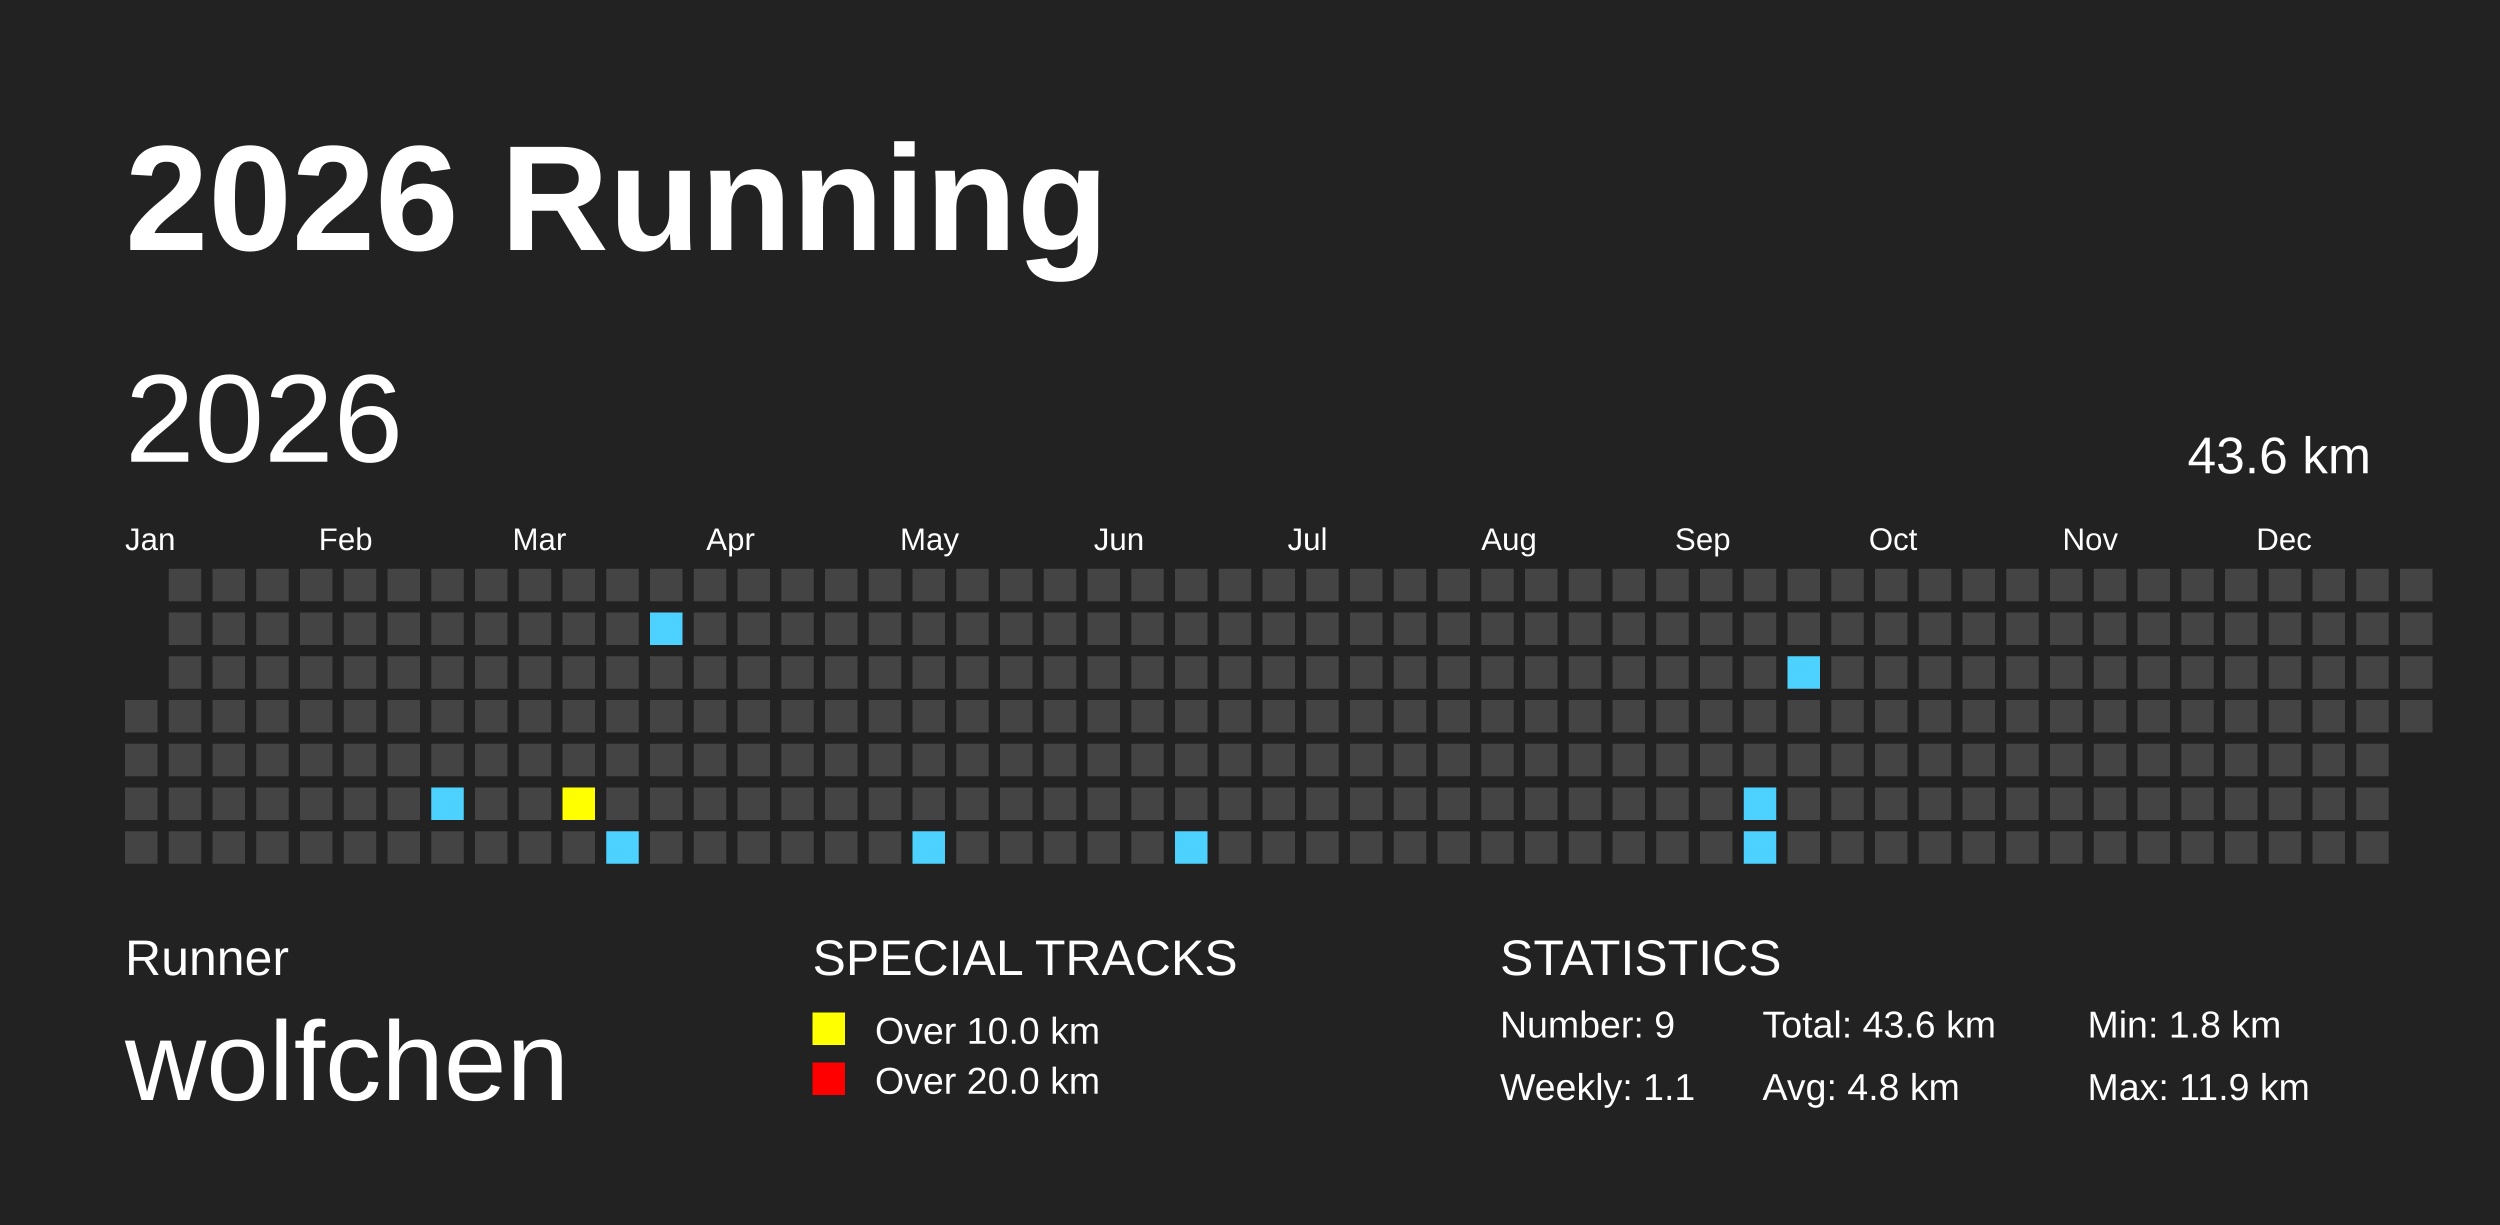
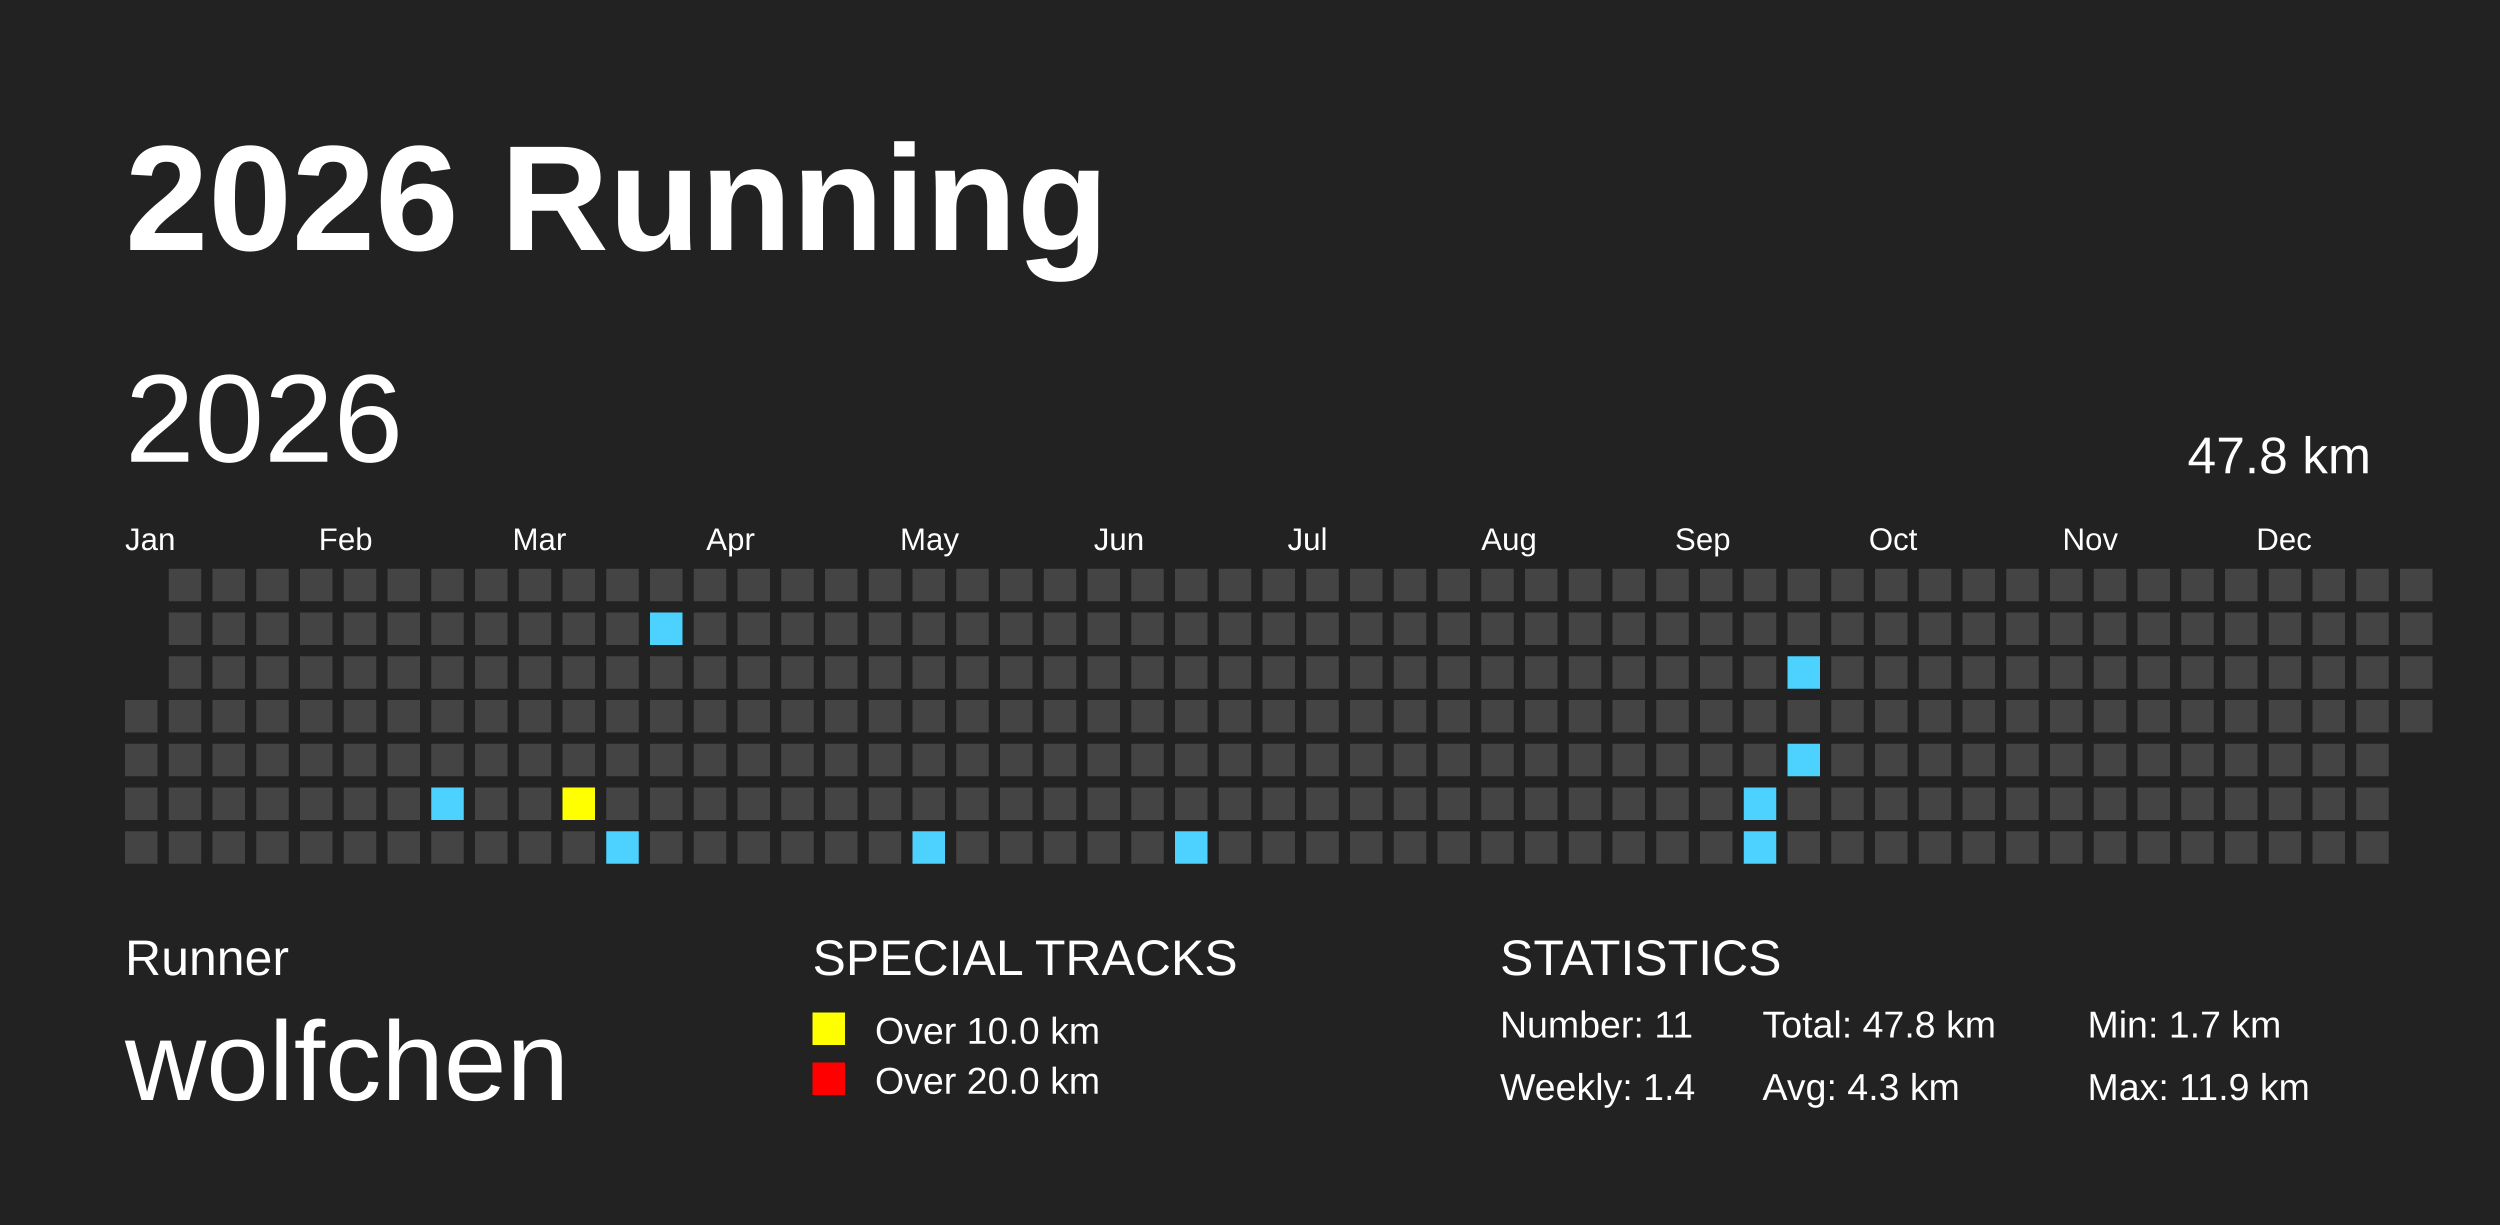
<svg xmlns="http://www.w3.org/2000/svg" baseProfile="full" height="98mm" version="1.1" viewBox="0,0,200,98" width="200mm">
  <defs />
  <rect fill="#222222" height="98" width="200" x="0" y="0" />
  <text fill="#FFFFFF" style="font-size:12px; font-family:Arial; font-weight:bold;" x="10" y="20">2026 Running</text>
  <text fill="#FFFFFF" style="font-size:4px; font-family:Arial" x="10" y="78">Runner</text>
  <text fill="#FFFFFF" style="font-size:9px; font-family:Arial" x="10" y="88">wolfchen</text>
  <text fill="#FFFFFF" style="font-size:4px; font-family:Arial" x="65" y="78">SPECIAL TRACKS</text>
  <rect fill="yellow" height="2.6" width="2.6" x="65" y="81" />
  <text fill="#FFFFFF" style="font-size:3px; font-family:Arial" x="70" y="83.5">Over 10.0 km</text>
  <rect fill="red" height="2.6" width="2.6" x="65" y="85" />
  <text fill="#FFFFFF" style="font-size:3px; font-family:Arial" x="70" y="87.5">Over 20.0 km</text>
  <text fill="#FFFFFF" style="font-size:4px; font-family:Arial" x="120" y="78">STATISTICS</text>
-   <text fill="#FFFFFF" style="font-size:3px; font-family:Arial" x="120" y="83">Number: 9</text>
-   <text fill="#FFFFFF" style="font-size:3px; font-family:Arial" x="120" y="88">Weekly: 1.1</text>
-   <text fill="#FFFFFF" style="font-size:3px; font-family:Arial" x="141" y="83">Total: 43.6 km</text>
-   <text fill="#FFFFFF" style="font-size:3px; font-family:Arial" x="141" y="88">Avg: 4.8 km</text>
-   <text fill="#FFFFFF" style="font-size:3px; font-family:Arial" x="167" y="83">Min: 1.8 km</text>
+   <text fill="#FFFFFF" style="font-size:3px; font-family:Arial" x="120" y="83">Number: 11</text>
+   <text fill="#FFFFFF" style="font-size:3px; font-family:Arial" x="120" y="88">Weekly: 1.4</text>
+   <text fill="#FFFFFF" style="font-size:3px; font-family:Arial" x="141" y="83">Total: 47.8 km</text>
+   <text fill="#FFFFFF" style="font-size:3px; font-family:Arial" x="141" y="88">Avg: 4.3 km</text>
+   <text fill="#FFFFFF" style="font-size:3px; font-family:Arial" x="167" y="83">Min: 1.7 km</text>
  <text fill="#FFFFFF" style="font-size:3px; font-family:Arial" x="167" y="88">Max: 11.9 km</text>
  <text dominant-baseline="hanging" fill="#FFFFFF" style="font-size:10.0px; font-family:Arial;" x="10" y="30">2026</text>
-   <text dominant-baseline="hanging" fill="#FFFFFF" style="font-size:4.125px; font-family:Arial;" x="175" y="35">43.6 km</text>
+   <text dominant-baseline="hanging" fill="#FFFFFF" style="font-size:4.125px; font-family:Arial;" x="175" y="35">47.8 km</text>
  <text fill="#FFFFFF" style="font-size:2.5px; font-family:Arial" x="10.0" y="44">Jan</text>
  <text fill="#FFFFFF" style="font-size:2.5px; font-family:Arial" x="25.5" y="44">Feb</text>
  <text fill="#FFFFFF" style="font-size:2.5px; font-family:Arial" x="41.0" y="44">Mar</text>
  <text fill="#FFFFFF" style="font-size:2.5px; font-family:Arial" x="56.5" y="44">Apr</text>
  <text fill="#FFFFFF" style="font-size:2.5px; font-family:Arial" x="72.0" y="44">May</text>
  <text fill="#FFFFFF" style="font-size:2.5px; font-family:Arial" x="87.5" y="44">Jun</text>
  <text fill="#FFFFFF" style="font-size:2.5px; font-family:Arial" x="103.0" y="44">Jul</text>
  <text fill="#FFFFFF" style="font-size:2.5px; font-family:Arial" x="118.5" y="44">Aug</text>
  <text fill="#FFFFFF" style="font-size:2.5px; font-family:Arial" x="134.0" y="44">Sep</text>
  <text fill="#FFFFFF" style="font-size:2.5px; font-family:Arial" x="149.5" y="44">Oct</text>
  <text fill="#FFFFFF" style="font-size:2.5px; font-family:Arial" x="165.0" y="44">Nov</text>
  <text fill="#FFFFFF" style="font-size:2.5px; font-family:Arial" x="180.5" y="44">Dec</text>
  <rect fill="#444444" height="2.6" width="2.6" x="10.0" y="56.0" />
  <rect fill="#444444" height="2.6" width="2.6" x="10.0" y="59.5" />
  <rect fill="#444444" height="2.6" width="2.6" x="10.0" y="63.0" />
  <rect fill="#444444" height="2.6" width="2.6" x="10.0" y="66.5" />
  <rect fill="#444444" height="2.6" width="2.6" x="13.5" y="45.5" />
  <rect fill="#444444" height="2.6" width="2.6" x="13.5" y="49.0" />
  <rect fill="#444444" height="2.6" width="2.6" x="13.5" y="52.5" />
  <rect fill="#444444" height="2.6" width="2.6" x="13.5" y="56.0" />
  <rect fill="#444444" height="2.6" width="2.6" x="13.5" y="59.5" />
  <rect fill="#444444" height="2.6" width="2.6" x="13.5" y="63.0" />
  <rect fill="#444444" height="2.6" width="2.6" x="13.5" y="66.5" />
  <rect fill="#444444" height="2.6" width="2.6" x="17.0" y="45.5" />
  <rect fill="#444444" height="2.6" width="2.6" x="17.0" y="49.0" />
  <rect fill="#444444" height="2.6" width="2.6" x="17.0" y="52.5" />
  <rect fill="#444444" height="2.6" width="2.6" x="17.0" y="56.0" />
  <rect fill="#444444" height="2.6" width="2.6" x="17.0" y="59.5" />
  <rect fill="#444444" height="2.6" width="2.6" x="17.0" y="63.0" />
  <rect fill="#444444" height="2.6" width="2.6" x="17.0" y="66.5" />
  <rect fill="#444444" height="2.6" width="2.6" x="20.5" y="45.5" />
  <rect fill="#444444" height="2.6" width="2.6" x="20.5" y="49.0" />
  <rect fill="#444444" height="2.6" width="2.6" x="20.5" y="52.5" />
  <rect fill="#444444" height="2.6" width="2.6" x="20.5" y="56.0" />
  <rect fill="#444444" height="2.6" width="2.6" x="20.5" y="59.5" />
  <rect fill="#444444" height="2.6" width="2.6" x="20.5" y="63.0" />
  <rect fill="#444444" height="2.6" width="2.6" x="20.5" y="66.5" />
  <rect fill="#444444" height="2.6" width="2.6" x="24.0" y="45.5" />
  <rect fill="#444444" height="2.6" width="2.6" x="24.0" y="49.0" />
  <rect fill="#444444" height="2.6" width="2.6" x="24.0" y="52.5" />
  <rect fill="#444444" height="2.6" width="2.6" x="24.0" y="56.0" />
  <rect fill="#444444" height="2.6" width="2.6" x="24.0" y="59.5" />
  <rect fill="#444444" height="2.6" width="2.6" x="24.0" y="63.0" />
  <rect fill="#444444" height="2.6" width="2.6" x="24.0" y="66.5" />
  <rect fill="#444444" height="2.6" width="2.6" x="27.5" y="45.5" />
  <rect fill="#444444" height="2.6" width="2.6" x="27.5" y="49.0" />
  <rect fill="#444444" height="2.6" width="2.6" x="27.5" y="52.5" />
  <rect fill="#444444" height="2.6" width="2.6" x="27.5" y="56.0" />
  <rect fill="#444444" height="2.6" width="2.6" x="27.5" y="59.5" />
  <rect fill="#444444" height="2.6" width="2.6" x="27.5" y="63.0" />
  <rect fill="#444444" height="2.6" width="2.6" x="27.5" y="66.5" />
  <rect fill="#444444" height="2.6" width="2.6" x="31.0" y="45.5" />
  <rect fill="#444444" height="2.6" width="2.6" x="31.0" y="49.0" />
  <rect fill="#444444" height="2.6" width="2.6" x="31.0" y="52.5" />
  <rect fill="#444444" height="2.6" width="2.6" x="31.0" y="56.0" />
  <rect fill="#444444" height="2.6" width="2.6" x="31.0" y="59.5" />
  <rect fill="#444444" height="2.6" width="2.6" x="31.0" y="63.0" />
  <rect fill="#444444" height="2.6" width="2.6" x="31.0" y="66.5" />
  <rect fill="#444444" height="2.6" width="2.6" x="34.5" y="45.5" />
  <rect fill="#444444" height="2.6" width="2.6" x="34.5" y="49.0" />
  <rect fill="#444444" height="2.6" width="2.6" x="34.5" y="52.5" />
  <rect fill="#444444" height="2.6" width="2.6" x="34.5" y="56.0" />
  <rect fill="#444444" height="2.6" width="2.6" x="34.5" y="59.5" />
  <rect fill="#4DD2FF" height="2.6" width="2.6" x="34.5" y="63.0" />
  <rect fill="#444444" height="2.6" width="2.6" x="34.5" y="66.5" />
  <rect fill="#444444" height="2.6" width="2.6" x="38.0" y="45.5" />
  <rect fill="#444444" height="2.6" width="2.6" x="38.0" y="49.0" />
  <rect fill="#444444" height="2.6" width="2.6" x="38.0" y="52.5" />
  <rect fill="#444444" height="2.6" width="2.6" x="38.0" y="56.0" />
  <rect fill="#444444" height="2.6" width="2.6" x="38.0" y="59.5" />
  <rect fill="#444444" height="2.6" width="2.6" x="38.0" y="63.0" />
  <rect fill="#444444" height="2.6" width="2.6" x="38.0" y="66.5" />
  <rect fill="#444444" height="2.6" width="2.6" x="41.5" y="45.5" />
  <rect fill="#444444" height="2.6" width="2.6" x="41.5" y="49.0" />
  <rect fill="#444444" height="2.6" width="2.6" x="41.5" y="52.5" />
  <rect fill="#444444" height="2.6" width="2.6" x="41.5" y="56.0" />
  <rect fill="#444444" height="2.6" width="2.6" x="41.5" y="59.5" />
  <rect fill="#444444" height="2.6" width="2.6" x="41.5" y="63.0" />
  <rect fill="#444444" height="2.6" width="2.6" x="41.5" y="66.5" />
  <rect fill="#444444" height="2.6" width="2.6" x="45.0" y="45.5" />
  <rect fill="#444444" height="2.6" width="2.6" x="45.0" y="49.0" />
  <rect fill="#444444" height="2.6" width="2.6" x="45.0" y="52.5" />
  <rect fill="#444444" height="2.6" width="2.6" x="45.0" y="56.0" />
  <rect fill="#444444" height="2.6" width="2.6" x="45.0" y="59.5" />
  <rect fill="yellow" height="2.6" width="2.6" x="45.0" y="63.0" />
  <rect fill="#444444" height="2.6" width="2.6" x="45.0" y="66.5" />
  <rect fill="#444444" height="2.6" width="2.6" x="48.5" y="45.5" />
  <rect fill="#444444" height="2.6" width="2.6" x="48.5" y="49.0" />
  <rect fill="#444444" height="2.6" width="2.6" x="48.5" y="52.5" />
  <rect fill="#444444" height="2.6" width="2.6" x="48.5" y="56.0" />
  <rect fill="#444444" height="2.6" width="2.6" x="48.5" y="59.5" />
  <rect fill="#444444" height="2.6" width="2.6" x="48.5" y="63.0" />
  <rect fill="#4DD2FF" height="2.6" width="2.6" x="48.5" y="66.5" />
  <rect fill="#444444" height="2.6" width="2.6" x="52.0" y="45.5" />
  <rect fill="#4DD2FF" height="2.6" width="2.6" x="52.0" y="49.0" />
  <rect fill="#444444" height="2.6" width="2.6" x="52.0" y="52.5" />
  <rect fill="#444444" height="2.6" width="2.6" x="52.0" y="56.0" />
  <rect fill="#444444" height="2.6" width="2.6" x="52.0" y="59.5" />
  <rect fill="#444444" height="2.6" width="2.6" x="52.0" y="63.0" />
  <rect fill="#444444" height="2.6" width="2.6" x="52.0" y="66.5" />
  <rect fill="#444444" height="2.6" width="2.6" x="55.5" y="45.5" />
  <rect fill="#444444" height="2.6" width="2.6" x="55.5" y="49.0" />
  <rect fill="#444444" height="2.6" width="2.6" x="55.5" y="52.5" />
  <rect fill="#444444" height="2.6" width="2.6" x="55.5" y="56.0" />
  <rect fill="#444444" height="2.6" width="2.6" x="55.5" y="59.5" />
  <rect fill="#444444" height="2.6" width="2.6" x="55.5" y="63.0" />
  <rect fill="#444444" height="2.6" width="2.6" x="55.5" y="66.5" />
  <rect fill="#444444" height="2.6" width="2.6" x="59.0" y="45.5" />
  <rect fill="#444444" height="2.6" width="2.6" x="59.0" y="49.0" />
  <rect fill="#444444" height="2.6" width="2.6" x="59.0" y="52.5" />
  <rect fill="#444444" height="2.6" width="2.6" x="59.0" y="56.0" />
  <rect fill="#444444" height="2.6" width="2.6" x="59.0" y="59.5" />
  <rect fill="#444444" height="2.6" width="2.6" x="59.0" y="63.0" />
  <rect fill="#444444" height="2.6" width="2.6" x="59.0" y="66.5" />
  <rect fill="#444444" height="2.6" width="2.6" x="62.5" y="45.5" />
  <rect fill="#444444" height="2.6" width="2.6" x="62.5" y="49.0" />
  <rect fill="#444444" height="2.6" width="2.6" x="62.5" y="52.5" />
  <rect fill="#444444" height="2.6" width="2.6" x="62.5" y="56.0" />
  <rect fill="#444444" height="2.6" width="2.6" x="62.5" y="59.5" />
  <rect fill="#444444" height="2.6" width="2.6" x="62.5" y="63.0" />
  <rect fill="#444444" height="2.6" width="2.6" x="62.5" y="66.5" />
  <rect fill="#444444" height="2.6" width="2.6" x="66.0" y="45.5" />
  <rect fill="#444444" height="2.6" width="2.6" x="66.0" y="49.0" />
  <rect fill="#444444" height="2.6" width="2.6" x="66.0" y="52.5" />
  <rect fill="#444444" height="2.6" width="2.6" x="66.0" y="56.0" />
  <rect fill="#444444" height="2.6" width="2.6" x="66.0" y="59.5" />
  <rect fill="#444444" height="2.6" width="2.6" x="66.0" y="63.0" />
  <rect fill="#444444" height="2.6" width="2.6" x="66.0" y="66.5" />
  <rect fill="#444444" height="2.6" width="2.6" x="69.5" y="45.5" />
  <rect fill="#444444" height="2.6" width="2.6" x="69.5" y="49.0" />
  <rect fill="#444444" height="2.6" width="2.6" x="69.5" y="52.5" />
  <rect fill="#444444" height="2.6" width="2.6" x="69.5" y="56.0" />
  <rect fill="#444444" height="2.6" width="2.6" x="69.5" y="59.5" />
  <rect fill="#444444" height="2.6" width="2.6" x="69.5" y="63.0" />
  <rect fill="#444444" height="2.6" width="2.6" x="69.5" y="66.5" />
  <rect fill="#444444" height="2.6" width="2.6" x="73.0" y="45.5" />
  <rect fill="#444444" height="2.6" width="2.6" x="73.0" y="49.0" />
  <rect fill="#444444" height="2.6" width="2.6" x="73.0" y="52.5" />
  <rect fill="#444444" height="2.6" width="2.6" x="73.0" y="56.0" />
  <rect fill="#444444" height="2.6" width="2.6" x="73.0" y="59.5" />
  <rect fill="#444444" height="2.6" width="2.6" x="73.0" y="63.0" />
  <rect fill="#4DD2FF" height="2.6" width="2.6" x="73.0" y="66.5" />
  <rect fill="#444444" height="2.6" width="2.6" x="76.5" y="45.5" />
  <rect fill="#444444" height="2.6" width="2.6" x="76.5" y="49.0" />
  <rect fill="#444444" height="2.6" width="2.6" x="76.5" y="52.5" />
  <rect fill="#444444" height="2.6" width="2.6" x="76.5" y="56.0" />
  <rect fill="#444444" height="2.6" width="2.6" x="76.5" y="59.5" />
  <rect fill="#444444" height="2.6" width="2.6" x="76.5" y="63.0" />
  <rect fill="#444444" height="2.6" width="2.6" x="76.5" y="66.5" />
  <rect fill="#444444" height="2.6" width="2.6" x="80.0" y="45.5" />
  <rect fill="#444444" height="2.6" width="2.6" x="80.0" y="49.0" />
  <rect fill="#444444" height="2.6" width="2.6" x="80.0" y="52.5" />
  <rect fill="#444444" height="2.6" width="2.6" x="80.0" y="56.0" />
  <rect fill="#444444" height="2.6" width="2.6" x="80.0" y="59.5" />
  <rect fill="#444444" height="2.6" width="2.6" x="80.0" y="63.0" />
  <rect fill="#444444" height="2.6" width="2.6" x="80.0" y="66.5" />
  <rect fill="#444444" height="2.6" width="2.6" x="83.5" y="45.5" />
  <rect fill="#444444" height="2.6" width="2.6" x="83.5" y="49.0" />
  <rect fill="#444444" height="2.6" width="2.6" x="83.5" y="52.5" />
  <rect fill="#444444" height="2.6" width="2.6" x="83.5" y="56.0" />
  <rect fill="#444444" height="2.6" width="2.6" x="83.5" y="59.5" />
  <rect fill="#444444" height="2.6" width="2.6" x="83.5" y="63.0" />
  <rect fill="#444444" height="2.6" width="2.6" x="83.5" y="66.5" />
  <rect fill="#444444" height="2.6" width="2.6" x="87.0" y="45.5" />
  <rect fill="#444444" height="2.6" width="2.6" x="87.0" y="49.0" />
  <rect fill="#444444" height="2.6" width="2.6" x="87.0" y="52.5" />
  <rect fill="#444444" height="2.6" width="2.6" x="87.0" y="56.0" />
  <rect fill="#444444" height="2.6" width="2.6" x="87.0" y="59.5" />
  <rect fill="#444444" height="2.6" width="2.6" x="87.0" y="63.0" />
  <rect fill="#444444" height="2.6" width="2.6" x="87.0" y="66.5" />
  <rect fill="#444444" height="2.6" width="2.6" x="90.5" y="45.5" />
  <rect fill="#444444" height="2.6" width="2.6" x="90.5" y="49.0" />
  <rect fill="#444444" height="2.6" width="2.6" x="90.5" y="52.5" />
  <rect fill="#444444" height="2.6" width="2.6" x="90.5" y="56.0" />
  <rect fill="#444444" height="2.6" width="2.6" x="90.5" y="59.5" />
  <rect fill="#444444" height="2.6" width="2.6" x="90.5" y="63.0" />
  <rect fill="#444444" height="2.6" width="2.6" x="90.5" y="66.5" />
  <rect fill="#444444" height="2.6" width="2.6" x="94.0" y="45.5" />
  <rect fill="#444444" height="2.6" width="2.6" x="94.0" y="49.0" />
  <rect fill="#444444" height="2.6" width="2.6" x="94.0" y="52.5" />
  <rect fill="#444444" height="2.6" width="2.6" x="94.0" y="56.0" />
  <rect fill="#444444" height="2.6" width="2.6" x="94.0" y="59.5" />
  <rect fill="#444444" height="2.6" width="2.6" x="94.0" y="63.0" />
  <rect fill="#4DD2FF" height="2.6" width="2.6" x="94.0" y="66.5" />
  <rect fill="#444444" height="2.6" width="2.6" x="97.5" y="45.5" />
  <rect fill="#444444" height="2.6" width="2.6" x="97.5" y="49.0" />
  <rect fill="#444444" height="2.6" width="2.6" x="97.5" y="52.5" />
  <rect fill="#444444" height="2.6" width="2.6" x="97.5" y="56.0" />
  <rect fill="#444444" height="2.6" width="2.6" x="97.5" y="59.5" />
  <rect fill="#444444" height="2.6" width="2.6" x="97.5" y="63.0" />
  <rect fill="#444444" height="2.6" width="2.6" x="97.5" y="66.5" />
  <rect fill="#444444" height="2.6" width="2.6" x="101.0" y="45.5" />
  <rect fill="#444444" height="2.6" width="2.6" x="101.0" y="49.0" />
  <rect fill="#444444" height="2.6" width="2.6" x="101.0" y="52.5" />
  <rect fill="#444444" height="2.6" width="2.6" x="101.0" y="56.0" />
  <rect fill="#444444" height="2.6" width="2.6" x="101.0" y="59.5" />
  <rect fill="#444444" height="2.6" width="2.6" x="101.0" y="63.0" />
  <rect fill="#444444" height="2.6" width="2.6" x="101.0" y="66.5" />
  <rect fill="#444444" height="2.6" width="2.6" x="104.5" y="45.5" />
  <rect fill="#444444" height="2.6" width="2.6" x="104.5" y="49.0" />
  <rect fill="#444444" height="2.6" width="2.6" x="104.5" y="52.5" />
  <rect fill="#444444" height="2.6" width="2.6" x="104.5" y="56.0" />
  <rect fill="#444444" height="2.6" width="2.6" x="104.5" y="59.5" />
  <rect fill="#444444" height="2.6" width="2.6" x="104.5" y="63.0" />
  <rect fill="#444444" height="2.6" width="2.6" x="104.5" y="66.5" />
  <rect fill="#444444" height="2.6" width="2.6" x="108.0" y="45.5" />
  <rect fill="#444444" height="2.6" width="2.6" x="108.0" y="49.0" />
  <rect fill="#444444" height="2.6" width="2.6" x="108.0" y="52.5" />
  <rect fill="#444444" height="2.6" width="2.6" x="108.0" y="56.0" />
  <rect fill="#444444" height="2.6" width="2.6" x="108.0" y="59.5" />
  <rect fill="#444444" height="2.6" width="2.6" x="108.0" y="63.0" />
  <rect fill="#444444" height="2.6" width="2.6" x="108.0" y="66.5" />
  <rect fill="#444444" height="2.6" width="2.6" x="111.5" y="45.5" />
  <rect fill="#444444" height="2.6" width="2.6" x="111.5" y="49.0" />
  <rect fill="#444444" height="2.6" width="2.6" x="111.5" y="52.5" />
  <rect fill="#444444" height="2.6" width="2.6" x="111.5" y="56.0" />
  <rect fill="#444444" height="2.6" width="2.6" x="111.5" y="59.5" />
  <rect fill="#444444" height="2.6" width="2.6" x="111.5" y="63.0" />
  <rect fill="#444444" height="2.6" width="2.6" x="111.5" y="66.5" />
  <rect fill="#444444" height="2.6" width="2.6" x="115.0" y="45.5" />
  <rect fill="#444444" height="2.6" width="2.6" x="115.0" y="49.0" />
  <rect fill="#444444" height="2.6" width="2.6" x="115.0" y="52.5" />
  <rect fill="#444444" height="2.6" width="2.6" x="115.0" y="56.0" />
  <rect fill="#444444" height="2.6" width="2.6" x="115.0" y="59.5" />
  <rect fill="#444444" height="2.6" width="2.6" x="115.0" y="63.0" />
  <rect fill="#444444" height="2.6" width="2.6" x="115.0" y="66.5" />
  <rect fill="#444444" height="2.6" width="2.6" x="118.5" y="45.5" />
  <rect fill="#444444" height="2.6" width="2.6" x="118.5" y="49.0" />
  <rect fill="#444444" height="2.6" width="2.6" x="118.5" y="52.5" />
  <rect fill="#444444" height="2.6" width="2.6" x="118.5" y="56.0" />
  <rect fill="#444444" height="2.6" width="2.6" x="118.5" y="59.5" />
  <rect fill="#444444" height="2.6" width="2.6" x="118.5" y="63.0" />
  <rect fill="#444444" height="2.6" width="2.6" x="118.5" y="66.5" />
  <rect fill="#444444" height="2.6" width="2.6" x="122.0" y="45.5" />
  <rect fill="#444444" height="2.6" width="2.6" x="122.0" y="49.0" />
  <rect fill="#444444" height="2.6" width="2.6" x="122.0" y="52.5" />
  <rect fill="#444444" height="2.6" width="2.6" x="122.0" y="56.0" />
  <rect fill="#444444" height="2.6" width="2.6" x="122.0" y="59.5" />
  <rect fill="#444444" height="2.6" width="2.6" x="122.0" y="63.0" />
  <rect fill="#444444" height="2.6" width="2.6" x="122.0" y="66.5" />
  <rect fill="#444444" height="2.6" width="2.6" x="125.5" y="45.5" />
  <rect fill="#444444" height="2.6" width="2.6" x="125.5" y="49.0" />
  <rect fill="#444444" height="2.6" width="2.6" x="125.5" y="52.5" />
  <rect fill="#444444" height="2.6" width="2.6" x="125.5" y="56.0" />
  <rect fill="#444444" height="2.6" width="2.6" x="125.5" y="59.5" />
  <rect fill="#444444" height="2.6" width="2.6" x="125.5" y="63.0" />
  <rect fill="#444444" height="2.6" width="2.6" x="125.5" y="66.5" />
  <rect fill="#444444" height="2.6" width="2.6" x="129.0" y="45.5" />
  <rect fill="#444444" height="2.6" width="2.6" x="129.0" y="49.0" />
  <rect fill="#444444" height="2.6" width="2.6" x="129.0" y="52.5" />
  <rect fill="#444444" height="2.6" width="2.6" x="129.0" y="56.0" />
  <rect fill="#444444" height="2.6" width="2.6" x="129.0" y="59.5" />
  <rect fill="#444444" height="2.6" width="2.6" x="129.0" y="63.0" />
  <rect fill="#444444" height="2.6" width="2.6" x="129.0" y="66.5" />
  <rect fill="#444444" height="2.6" width="2.6" x="132.5" y="45.5" />
  <rect fill="#444444" height="2.6" width="2.6" x="132.5" y="49.0" />
  <rect fill="#444444" height="2.6" width="2.6" x="132.5" y="52.5" />
  <rect fill="#444444" height="2.6" width="2.6" x="132.5" y="56.0" />
  <rect fill="#444444" height="2.6" width="2.6" x="132.5" y="59.5" />
  <rect fill="#444444" height="2.6" width="2.6" x="132.5" y="63.0" />
  <rect fill="#444444" height="2.6" width="2.6" x="132.5" y="66.5" />
  <rect fill="#444444" height="2.6" width="2.6" x="136.0" y="45.5" />
  <rect fill="#444444" height="2.6" width="2.6" x="136.0" y="49.0" />
  <rect fill="#444444" height="2.6" width="2.6" x="136.0" y="52.5" />
  <rect fill="#444444" height="2.6" width="2.6" x="136.0" y="56.0" />
  <rect fill="#444444" height="2.6" width="2.6" x="136.0" y="59.5" />
  <rect fill="#444444" height="2.6" width="2.6" x="136.0" y="63.0" />
  <rect fill="#444444" height="2.6" width="2.6" x="136.0" y="66.5" />
  <rect fill="#444444" height="2.6" width="2.6" x="139.5" y="45.5" />
  <rect fill="#444444" height="2.6" width="2.6" x="139.5" y="49.0" />
  <rect fill="#444444" height="2.6" width="2.6" x="139.5" y="52.5" />
  <rect fill="#444444" height="2.6" width="2.6" x="139.5" y="56.0" />
  <rect fill="#444444" height="2.6" width="2.6" x="139.5" y="59.5" />
  <rect fill="#4DD2FF" height="2.6" width="2.6" x="139.5" y="63.0" />
  <rect fill="#4DD2FF" height="2.6" width="2.6" x="139.5" y="66.5" />
  <rect fill="#444444" height="2.6" width="2.6" x="143.0" y="45.5" />
  <rect fill="#444444" height="2.6" width="2.6" x="143.0" y="49.0" />
  <rect fill="#4DD2FF" height="2.6" width="2.6" x="143.0" y="52.5" />
  <rect fill="#444444" height="2.6" width="2.6" x="143.0" y="56.0" />
-   <rect fill="#444444" height="2.6" width="2.6" x="143.0" y="59.5" />
+   <rect fill="#4DD2FF" height="2.6" width="2.6" x="143.0" y="59.5" />
  <rect fill="#444444" height="2.6" width="2.6" x="143.0" y="63.0" />
  <rect fill="#444444" height="2.6" width="2.6" x="143.0" y="66.5" />
  <rect fill="#444444" height="2.6" width="2.6" x="146.5" y="45.5" />
  <rect fill="#444444" height="2.6" width="2.6" x="146.5" y="49.0" />
  <rect fill="#444444" height="2.6" width="2.6" x="146.5" y="52.5" />
  <rect fill="#444444" height="2.6" width="2.6" x="146.5" y="56.0" />
  <rect fill="#444444" height="2.6" width="2.6" x="146.5" y="59.5" />
  <rect fill="#444444" height="2.6" width="2.6" x="146.5" y="63.0" />
  <rect fill="#444444" height="2.6" width="2.6" x="146.5" y="66.5" />
  <rect fill="#444444" height="2.6" width="2.6" x="150.0" y="45.5" />
  <rect fill="#444444" height="2.6" width="2.6" x="150.0" y="49.0" />
  <rect fill="#444444" height="2.6" width="2.6" x="150.0" y="52.5" />
  <rect fill="#444444" height="2.6" width="2.6" x="150.0" y="56.0" />
  <rect fill="#444444" height="2.6" width="2.6" x="150.0" y="59.5" />
  <rect fill="#444444" height="2.6" width="2.6" x="150.0" y="63.0" />
  <rect fill="#444444" height="2.6" width="2.6" x="150.0" y="66.5" />
  <rect fill="#444444" height="2.6" width="2.6" x="153.5" y="45.5" />
  <rect fill="#444444" height="2.6" width="2.6" x="153.5" y="49.0" />
  <rect fill="#444444" height="2.6" width="2.6" x="153.5" y="52.5" />
  <rect fill="#444444" height="2.6" width="2.6" x="153.5" y="56.0" />
  <rect fill="#444444" height="2.6" width="2.6" x="153.5" y="59.5" />
  <rect fill="#444444" height="2.6" width="2.6" x="153.5" y="63.0" />
  <rect fill="#444444" height="2.6" width="2.6" x="153.5" y="66.5" />
  <rect fill="#444444" height="2.6" width="2.6" x="157.0" y="45.5" />
  <rect fill="#444444" height="2.6" width="2.6" x="157.0" y="49.0" />
  <rect fill="#444444" height="2.6" width="2.6" x="157.0" y="52.5" />
  <rect fill="#444444" height="2.6" width="2.6" x="157.0" y="56.0" />
  <rect fill="#444444" height="2.6" width="2.6" x="157.0" y="59.5" />
  <rect fill="#444444" height="2.6" width="2.6" x="157.0" y="63.0" />
  <rect fill="#444444" height="2.6" width="2.6" x="157.0" y="66.5" />
  <rect fill="#444444" height="2.6" width="2.6" x="160.5" y="45.5" />
  <rect fill="#444444" height="2.6" width="2.6" x="160.5" y="49.0" />
  <rect fill="#444444" height="2.6" width="2.6" x="160.5" y="52.5" />
  <rect fill="#444444" height="2.6" width="2.6" x="160.5" y="56.0" />
  <rect fill="#444444" height="2.6" width="2.6" x="160.5" y="59.5" />
  <rect fill="#444444" height="2.6" width="2.6" x="160.5" y="63.0" />
  <rect fill="#444444" height="2.6" width="2.6" x="160.5" y="66.5" />
  <rect fill="#444444" height="2.6" width="2.6" x="164.0" y="45.5" />
  <rect fill="#444444" height="2.6" width="2.6" x="164.0" y="49.0" />
  <rect fill="#444444" height="2.6" width="2.6" x="164.0" y="52.5" />
  <rect fill="#444444" height="2.6" width="2.6" x="164.0" y="56.0" />
  <rect fill="#444444" height="2.6" width="2.6" x="164.0" y="59.5" />
  <rect fill="#444444" height="2.6" width="2.6" x="164.0" y="63.0" />
  <rect fill="#444444" height="2.6" width="2.6" x="164.0" y="66.5" />
  <rect fill="#444444" height="2.6" width="2.6" x="167.5" y="45.5" />
  <rect fill="#444444" height="2.6" width="2.6" x="167.5" y="49.0" />
  <rect fill="#444444" height="2.6" width="2.6" x="167.5" y="52.5" />
  <rect fill="#444444" height="2.6" width="2.6" x="167.5" y="56.0" />
  <rect fill="#444444" height="2.6" width="2.6" x="167.5" y="59.5" />
  <rect fill="#444444" height="2.6" width="2.6" x="167.5" y="63.0" />
  <rect fill="#444444" height="2.6" width="2.6" x="167.5" y="66.5" />
  <rect fill="#444444" height="2.6" width="2.6" x="171.0" y="45.5" />
  <rect fill="#444444" height="2.6" width="2.6" x="171.0" y="49.0" />
  <rect fill="#444444" height="2.6" width="2.6" x="171.0" y="52.5" />
  <rect fill="#444444" height="2.6" width="2.6" x="171.0" y="56.0" />
  <rect fill="#444444" height="2.6" width="2.6" x="171.0" y="59.5" />
  <rect fill="#444444" height="2.6" width="2.6" x="171.0" y="63.0" />
  <rect fill="#444444" height="2.6" width="2.6" x="171.0" y="66.5" />
  <rect fill="#444444" height="2.6" width="2.6" x="174.5" y="45.5" />
  <rect fill="#444444" height="2.6" width="2.6" x="174.5" y="49.0" />
  <rect fill="#444444" height="2.6" width="2.6" x="174.5" y="52.5" />
  <rect fill="#444444" height="2.6" width="2.6" x="174.5" y="56.0" />
  <rect fill="#444444" height="2.6" width="2.6" x="174.5" y="59.5" />
  <rect fill="#444444" height="2.6" width="2.6" x="174.5" y="63.0" />
  <rect fill="#444444" height="2.6" width="2.6" x="174.5" y="66.5" />
  <rect fill="#444444" height="2.6" width="2.6" x="178.0" y="45.5" />
  <rect fill="#444444" height="2.6" width="2.6" x="178.0" y="49.0" />
  <rect fill="#444444" height="2.6" width="2.6" x="178.0" y="52.5" />
  <rect fill="#444444" height="2.6" width="2.6" x="178.0" y="56.0" />
  <rect fill="#444444" height="2.6" width="2.6" x="178.0" y="59.5" />
  <rect fill="#444444" height="2.6" width="2.6" x="178.0" y="63.0" />
  <rect fill="#444444" height="2.6" width="2.6" x="178.0" y="66.5" />
  <rect fill="#444444" height="2.6" width="2.6" x="181.5" y="45.5" />
  <rect fill="#444444" height="2.6" width="2.6" x="181.5" y="49.0" />
  <rect fill="#444444" height="2.6" width="2.6" x="181.5" y="52.5" />
  <rect fill="#444444" height="2.6" width="2.6" x="181.5" y="56.0" />
  <rect fill="#444444" height="2.6" width="2.6" x="181.5" y="59.5" />
  <rect fill="#444444" height="2.6" width="2.6" x="181.5" y="63.0" />
  <rect fill="#444444" height="2.6" width="2.6" x="181.5" y="66.5" />
  <rect fill="#444444" height="2.6" width="2.6" x="185.0" y="45.5" />
  <rect fill="#444444" height="2.6" width="2.6" x="185.0" y="49.0" />
  <rect fill="#444444" height="2.6" width="2.6" x="185.0" y="52.5" />
  <rect fill="#444444" height="2.6" width="2.6" x="185.0" y="56.0" />
  <rect fill="#444444" height="2.6" width="2.6" x="185.0" y="59.5" />
  <rect fill="#444444" height="2.6" width="2.6" x="185.0" y="63.0" />
  <rect fill="#444444" height="2.6" width="2.6" x="185.0" y="66.5" />
  <rect fill="#444444" height="2.6" width="2.6" x="188.5" y="45.5" />
  <rect fill="#444444" height="2.6" width="2.6" x="188.5" y="49.0" />
  <rect fill="#444444" height="2.6" width="2.6" x="188.5" y="52.5" />
  <rect fill="#444444" height="2.6" width="2.6" x="188.5" y="56.0" />
  <rect fill="#444444" height="2.6" width="2.6" x="188.5" y="59.5" />
  <rect fill="#444444" height="2.6" width="2.6" x="188.5" y="63.0" />
  <rect fill="#444444" height="2.6" width="2.6" x="188.5" y="66.5" />
  <rect fill="#444444" height="2.6" width="2.6" x="192.0" y="45.5" />
  <rect fill="#444444" height="2.6" width="2.6" x="192.0" y="49.0" />
  <rect fill="#444444" height="2.6" width="2.6" x="192.0" y="52.5" />
  <rect fill="#444444" height="2.6" width="2.6" x="192.0" y="56.0" />
</svg>
